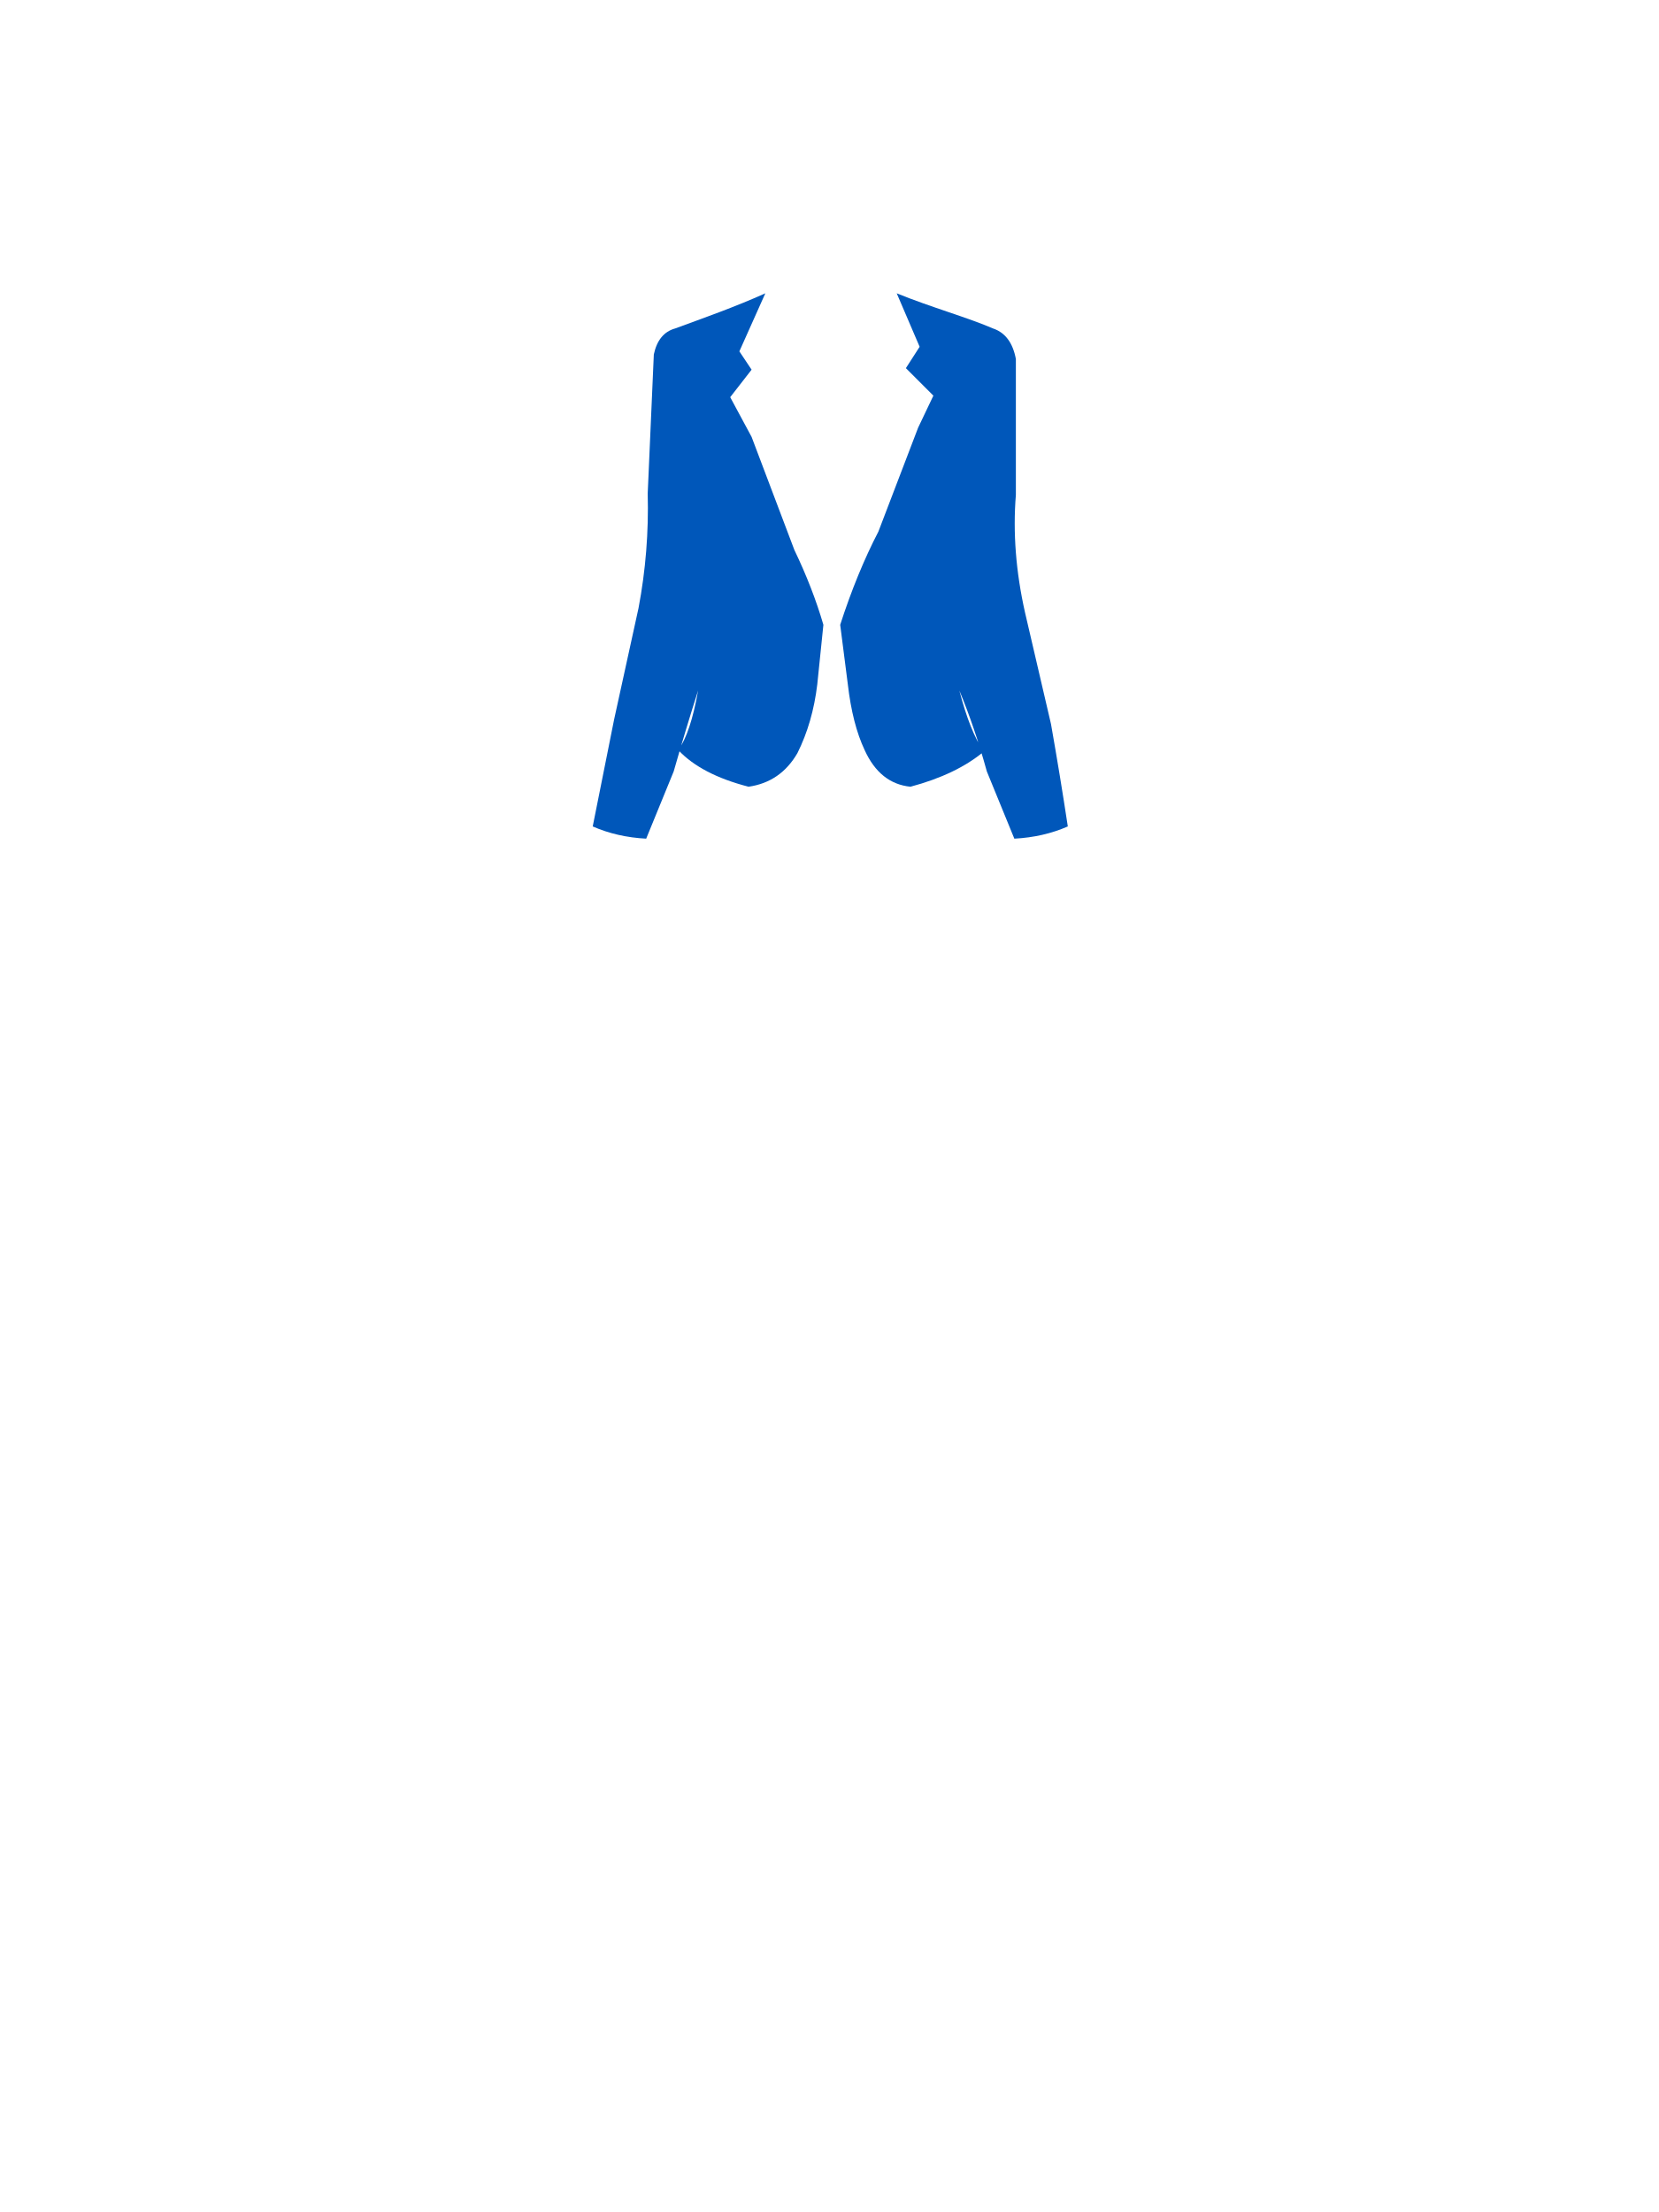
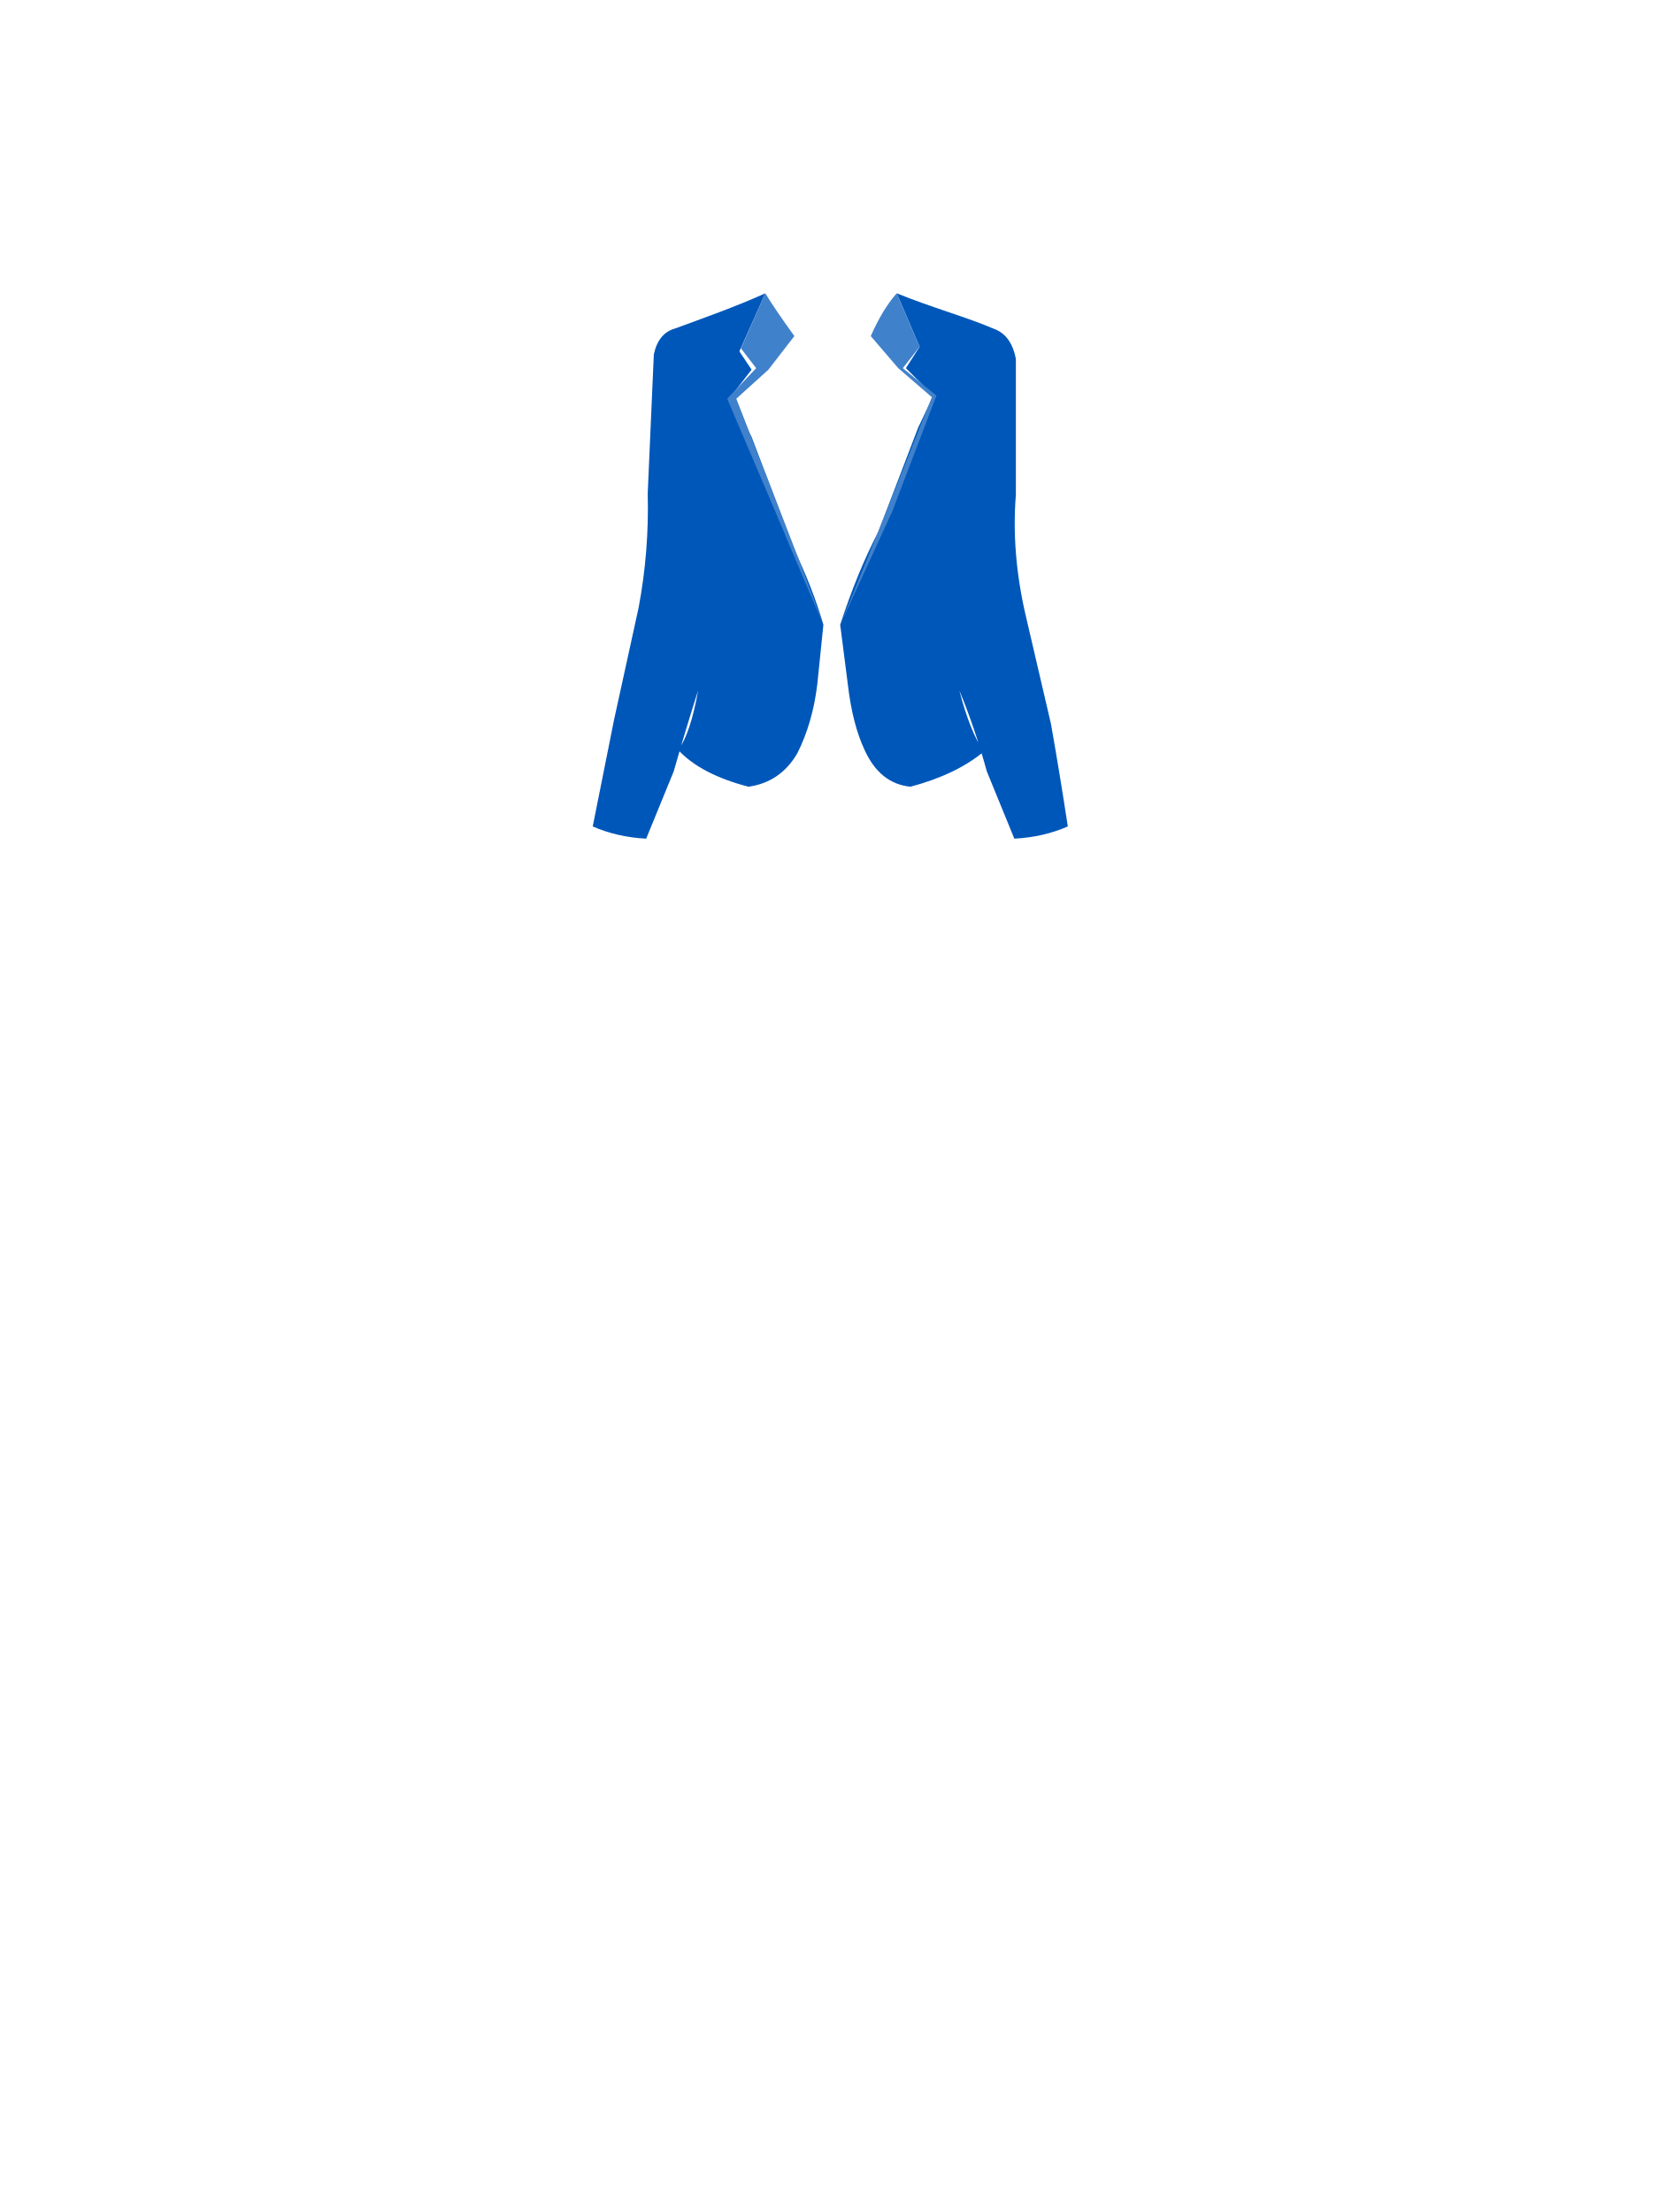
- <svg xmlns="http://www.w3.org/2000/svg" width="1086" height="1448" viewBox="0 0 1086 1448">
-   <path fill="#0057ba" d="M501 192  C481 201 461 208 442 215  Q431 218 428 232  L424 323 Q425 361 418 398  L402 471 Q394 511 388 541  Q404 548 423 549  L441 505 Q449 477 457 452  Q452 480 444 491  Q459 507 490 515  Q511 512 522 493  Q532 473 535 448  L539 409  Q532 385 520 360  L492 286  L478 260  L492 242 L484 230 L501 192 Z" />
-   <path fill="#0057ba" d="M587 192  C609 201 634 208 650 215  Q662 219 665 235  L665 324 Q662 361 671 401  L688 474 Q694 508 699 541  Q683 548 664 549  L646 505 Q638 476 628 452  Q635 479 644 492  Q626 507 596 515  Q576 513 566 491  Q558 474 555 448  L550 409 Q561 375 575 348  L601 280 L611 259 L593 241 L602 227 L587 192 Z" />
+ <svg xmlns="http://www.w3.org/2000/svg" viewBox="0 0 1086 1448" width="1086" height="1448">
+   <g fill="#0057ba">
+     <path d="M501 192  C481 201 461 208 442 215  Q431 218 428 232  L424 323 Q425 361 418 398  L402 471 Q394 511 388 541  Q404 548 423 549  L441 505 Q449 477 457 452  Q452 480 444 491  Q459 507 490 515  Q511 512 522 493  Q532 473 535 448  L539 409  Q532 385 520 360  L492 286  L478 260  L492 242 L484 230 L501 192 Z" />
+     <path d="M587 192  C609 201 634 208 650 215  Q662 219 665 235  L665 324 Q662 361 671 401  L688 474 Q694 508 699 541  Q683 548 664 549  L646 505 Q638 476 628 452  Q635 479 644 492  Q626 507 596 515  Q576 513 566 491  Q558 474 555 448  L550 409 Q561 375 575 348  L601 280 L611 259 L593 241 L602 227 L587 192 Z" />
+   </g>
+   <g fill="#4081cb">
+     <path d="M501 192  Q507 202 520 220  L503 242  L482 261  Q504 317 524 369  L539 409  Q518 360 508 336  L476 261  L495 241  L485 228 Z" />
+     <path d="M587 192  Q578 202 570 220  L588 241  L610 260  Q587 318 566 370  L550 409  Q573 359 584 335  L613 259  L591 241  L602 227 Z" />
+   </g>
</svg>
